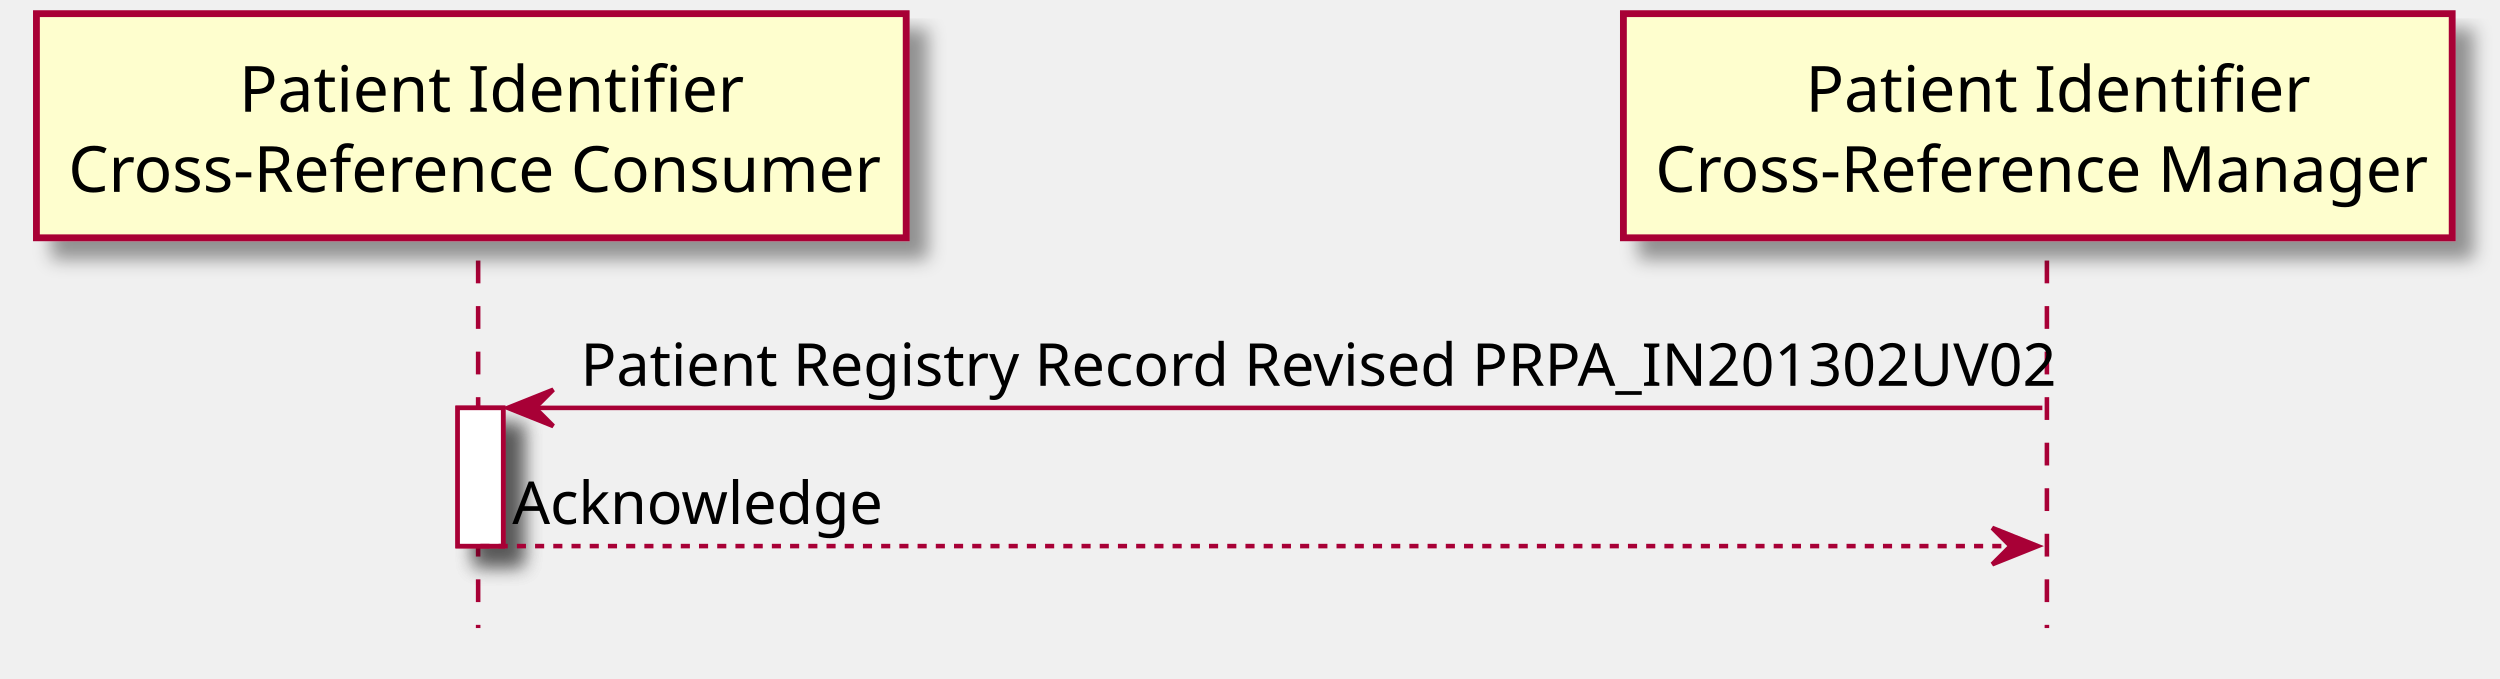
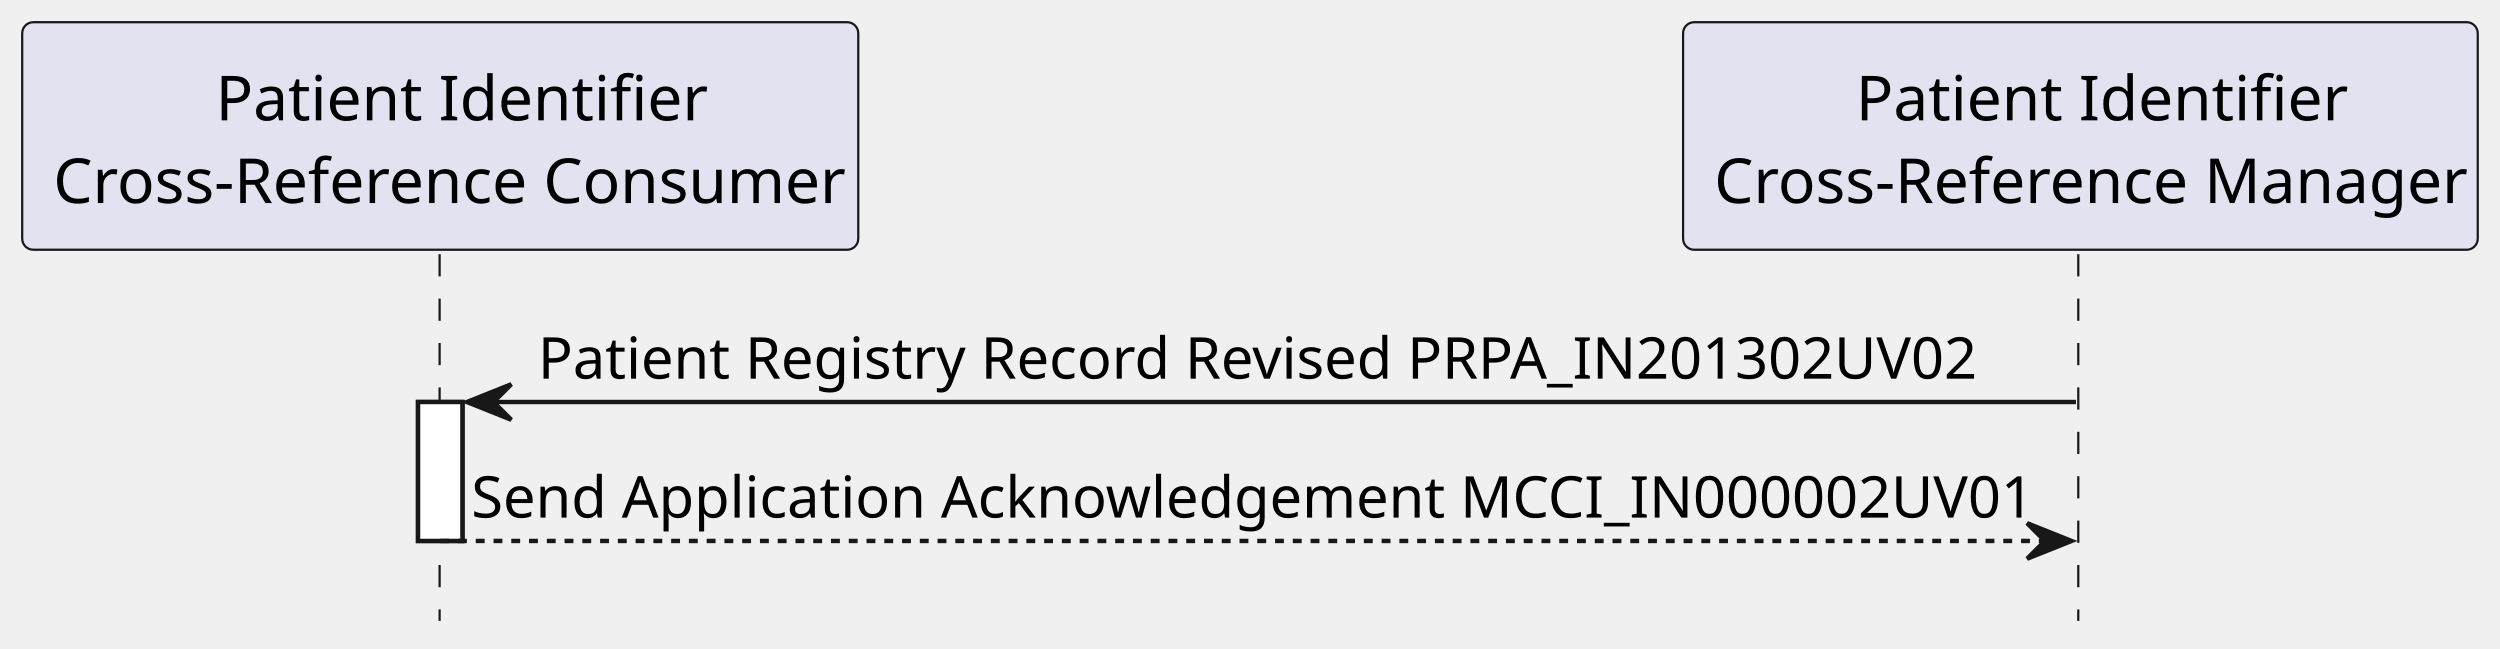
- <svg xmlns="http://www.w3.org/2000/svg" contentScriptType="application/ecmascript" contentStyleType="text/css" height="149px" preserveAspectRatio="none" style="width:549px;height:149px;" version="1.1" viewBox="0 0 549 149" width="549px" zoomAndPan="magnify">
-   <defs>
-     <filter height="300%" id="f118ar11qwvc24" width="300%" x="-1" y="-1">
-       <feGaussianBlur result="blurOut" stdDeviation="2.0" />
-       <feColorMatrix in="blurOut" result="blurOut2" type="matrix" values="0 0 0 0 0 0 0 0 0 0 0 0 0 0 0 0 0 0 .4 0" />
-       <feOffset dx="4.0" dy="4.0" in="blurOut2" result="blurOut3" />
-       <feBlend in="SourceGraphic" in2="blurOut3" mode="normal" />
-     </filter>
-   </defs>
+ <svg xmlns="http://www.w3.org/2000/svg" contentStyleType="text/css" height="146px" preserveAspectRatio="none" style="width:563px;height:146px;background:#FFFFFF;" version="1.1" viewBox="0 0 563 146" width="563px" zoomAndPan="magnify">
+   <defs />
  <g>
-     <rect fill="#FFFFFF" filter="url(#f118ar11qwvc24)" height="30.352" style="stroke: #A80036; stroke-width: 1.0;" width="10" x="100.5" y="89.57" />
-     <line style="stroke: #A80036; stroke-width: 1.0; stroke-dasharray: 5.0,5.0;" x1="105" x2="105" y1="57.219" y2="137.922" />
-     <line style="stroke: #A80036; stroke-width: 1.0; stroke-dasharray: 5.0,5.0;" x1="449.5" x2="449.5" y1="57.219" y2="137.922" />
-     <rect fill="#FEFECE" filter="url(#f118ar11qwvc24)" height="49.219" style="stroke: #A80036; stroke-width: 1.5;" width="191" x="8" y="3" />
-     <text fill="#000000" font-family="sans-serif" font-size="14" lengthAdjust="spacingAndGlyphs" textLength="102" x="52.5" y="24.533">Patient Identifier</text>
-     <text fill="#000000" font-family="sans-serif" font-size="14" lengthAdjust="spacingAndGlyphs" textLength="177" x="15" y="42.143">Cross-Reference Consumer</text>
-     <rect fill="#FEFECE" filter="url(#f118ar11qwvc24)" height="49.219" style="stroke: #A80036; stroke-width: 1.5;" width="182" x="356.5" y="3" />
-     <text fill="#000000" font-family="sans-serif" font-size="14" lengthAdjust="spacingAndGlyphs" textLength="102" x="396.5" y="24.533">Patient Identifier</text>
-     <text fill="#000000" font-family="sans-serif" font-size="14" lengthAdjust="spacingAndGlyphs" textLength="168" x="363.5" y="42.143">Cross-Reference Manager</text>
-     <rect fill="#FFFFFF" filter="url(#f118ar11qwvc24)" height="30.352" style="stroke: #A80036; stroke-width: 1.0;" width="10" x="100.5" y="89.57" />
-     <polygon fill="#A80036" points="121.5,85.57,111.5,89.57,121.5,93.57,117.5,89.57" style="stroke: #A80036; stroke-width: 1.0;" />
-     <line style="stroke: #A80036; stroke-width: 1.0;" x1="115.5" x2="448.5" y1="89.57" y2="89.57" />
-     <text fill="#000000" font-family="sans-serif" font-size="13" lengthAdjust="spacingAndGlyphs" textLength="320" x="127.5" y="84.714">Patient Registry Record Revised PRPA_IN201302UV02</text>
-     <polygon fill="#A80036" points="437.5,115.922,447.5,119.922,437.5,123.922,441.5,119.922" style="stroke: #A80036; stroke-width: 1.0;" />
-     <line style="stroke: #A80036; stroke-width: 1.0; stroke-dasharray: 2.0,2.0;" x1="105.5" x2="443.5" y1="119.922" y2="119.922" />
-     <text fill="#000000" font-family="sans-serif" font-size="13" lengthAdjust="spacingAndGlyphs" textLength="77" x="112.5" y="115.065">Acknowledge</text>
+     <rect fill="#FFFFFF" height="31.291" style="stroke:#181818;stroke-width:1.0;" width="10" x="94.141" y="90.533" />
+     <line style="stroke:#181818;stroke-width:0.5;stroke-dasharray:5.0,5.0;" x1="99" x2="99" y1="57.242" y2="139.824" />
+     <line style="stroke:#181818;stroke-width:0.5;stroke-dasharray:5.0,5.0;" x1="468.03" x2="468.03" y1="57.242" y2="139.824" />
+     <rect fill="#E2E2F0" height="51.242" rx="2.5" ry="2.5" style="stroke:#181818;stroke-width:0.5;" width="188.282" x="5" y="5" />
+     <text fill="#000000" font-family="sans-serif" font-size="14" lengthAdjust="spacing" textLength="101.172" x="48.555" y="27.107">Patient Identifier</text>
+     <text fill="#000000" font-family="sans-serif" font-size="14" lengthAdjust="spacing" textLength="174.282" x="12" y="45.728">Cross-Reference Consumer</text>
+     <rect fill="#E2E2F0" height="51.242" rx="2.5" ry="2.5" style="stroke:#181818;stroke-width:0.5;" width="178.958" x="379.03" y="5" />
+     <text fill="#000000" font-family="sans-serif" font-size="14" lengthAdjust="spacing" textLength="101.172" x="417.923" y="27.107">Patient Identifier</text>
+     <text fill="#000000" font-family="sans-serif" font-size="14" lengthAdjust="spacing" textLength="164.958" x="386.03" y="45.728">Cross-Reference Manager</text>
+     <rect fill="#FFFFFF" height="31.291" style="stroke:#181818;stroke-width:1.0;" width="10" x="94.141" y="90.533" />
+     <polygon fill="#181818" points="115.141,86.533,105.141,90.533,115.141,94.533,111.141,90.533" style="stroke:#181818;stroke-width:1.0;" />
+     <line style="stroke:#181818;stroke-width:1.0;" x1="109.141" x2="467.509" y1="90.533" y2="90.533" />
+     <text fill="#000000" font-family="sans-serif" font-size="13" lengthAdjust="spacing" textLength="323" x="121.141" y="85.27">Patient Registry Record Revised PRPA_IN201302UV02</text>
+     <polygon fill="#181818" points="456.509,117.824,466.509,121.824,456.509,125.824,460.509,121.824" style="stroke:#181818;stroke-width:1.0;" />
+     <line style="stroke:#181818;stroke-width:1.0;stroke-dasharray:2.0,2.0;" x1="99.141" x2="462.509" y1="121.824" y2="121.824" />
+     <text fill="#000000" font-family="sans-serif" font-size="13" lengthAdjust="spacing" textLength="340.368" x="106.141" y="116.561">Send Application Acknowledgement MCCI_IN000002UV01</text>
  </g>
</svg>
